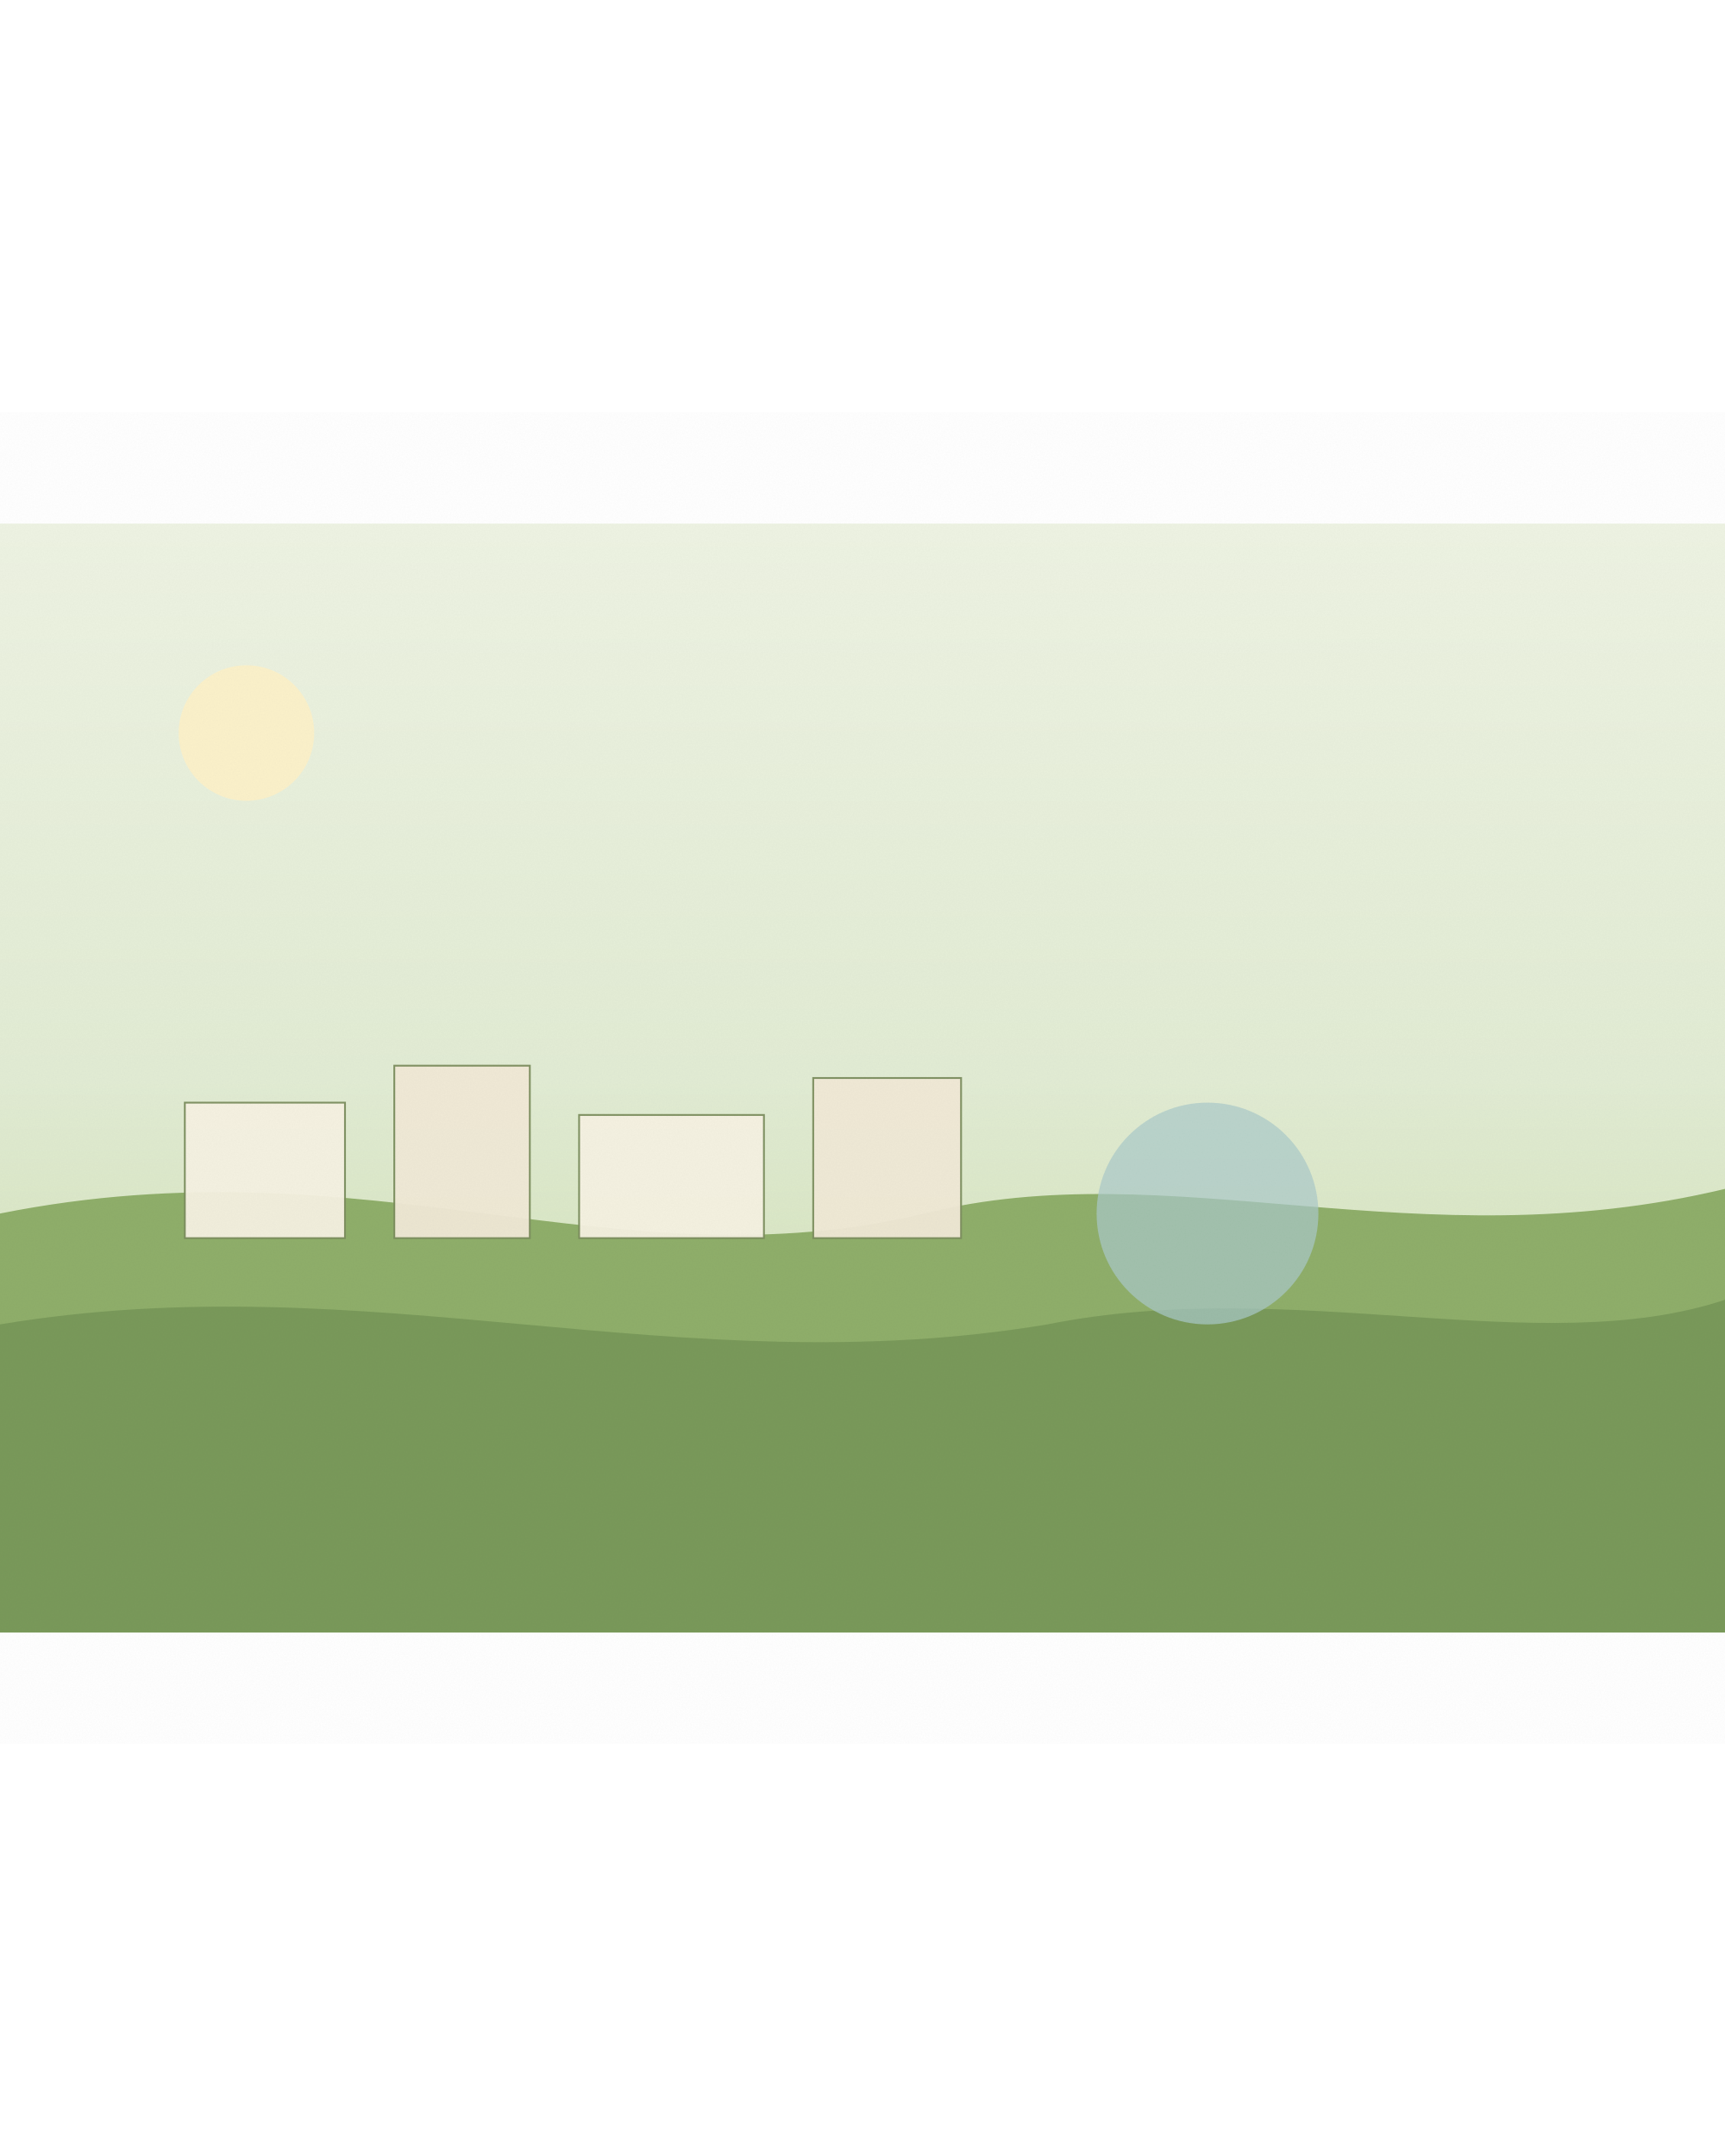
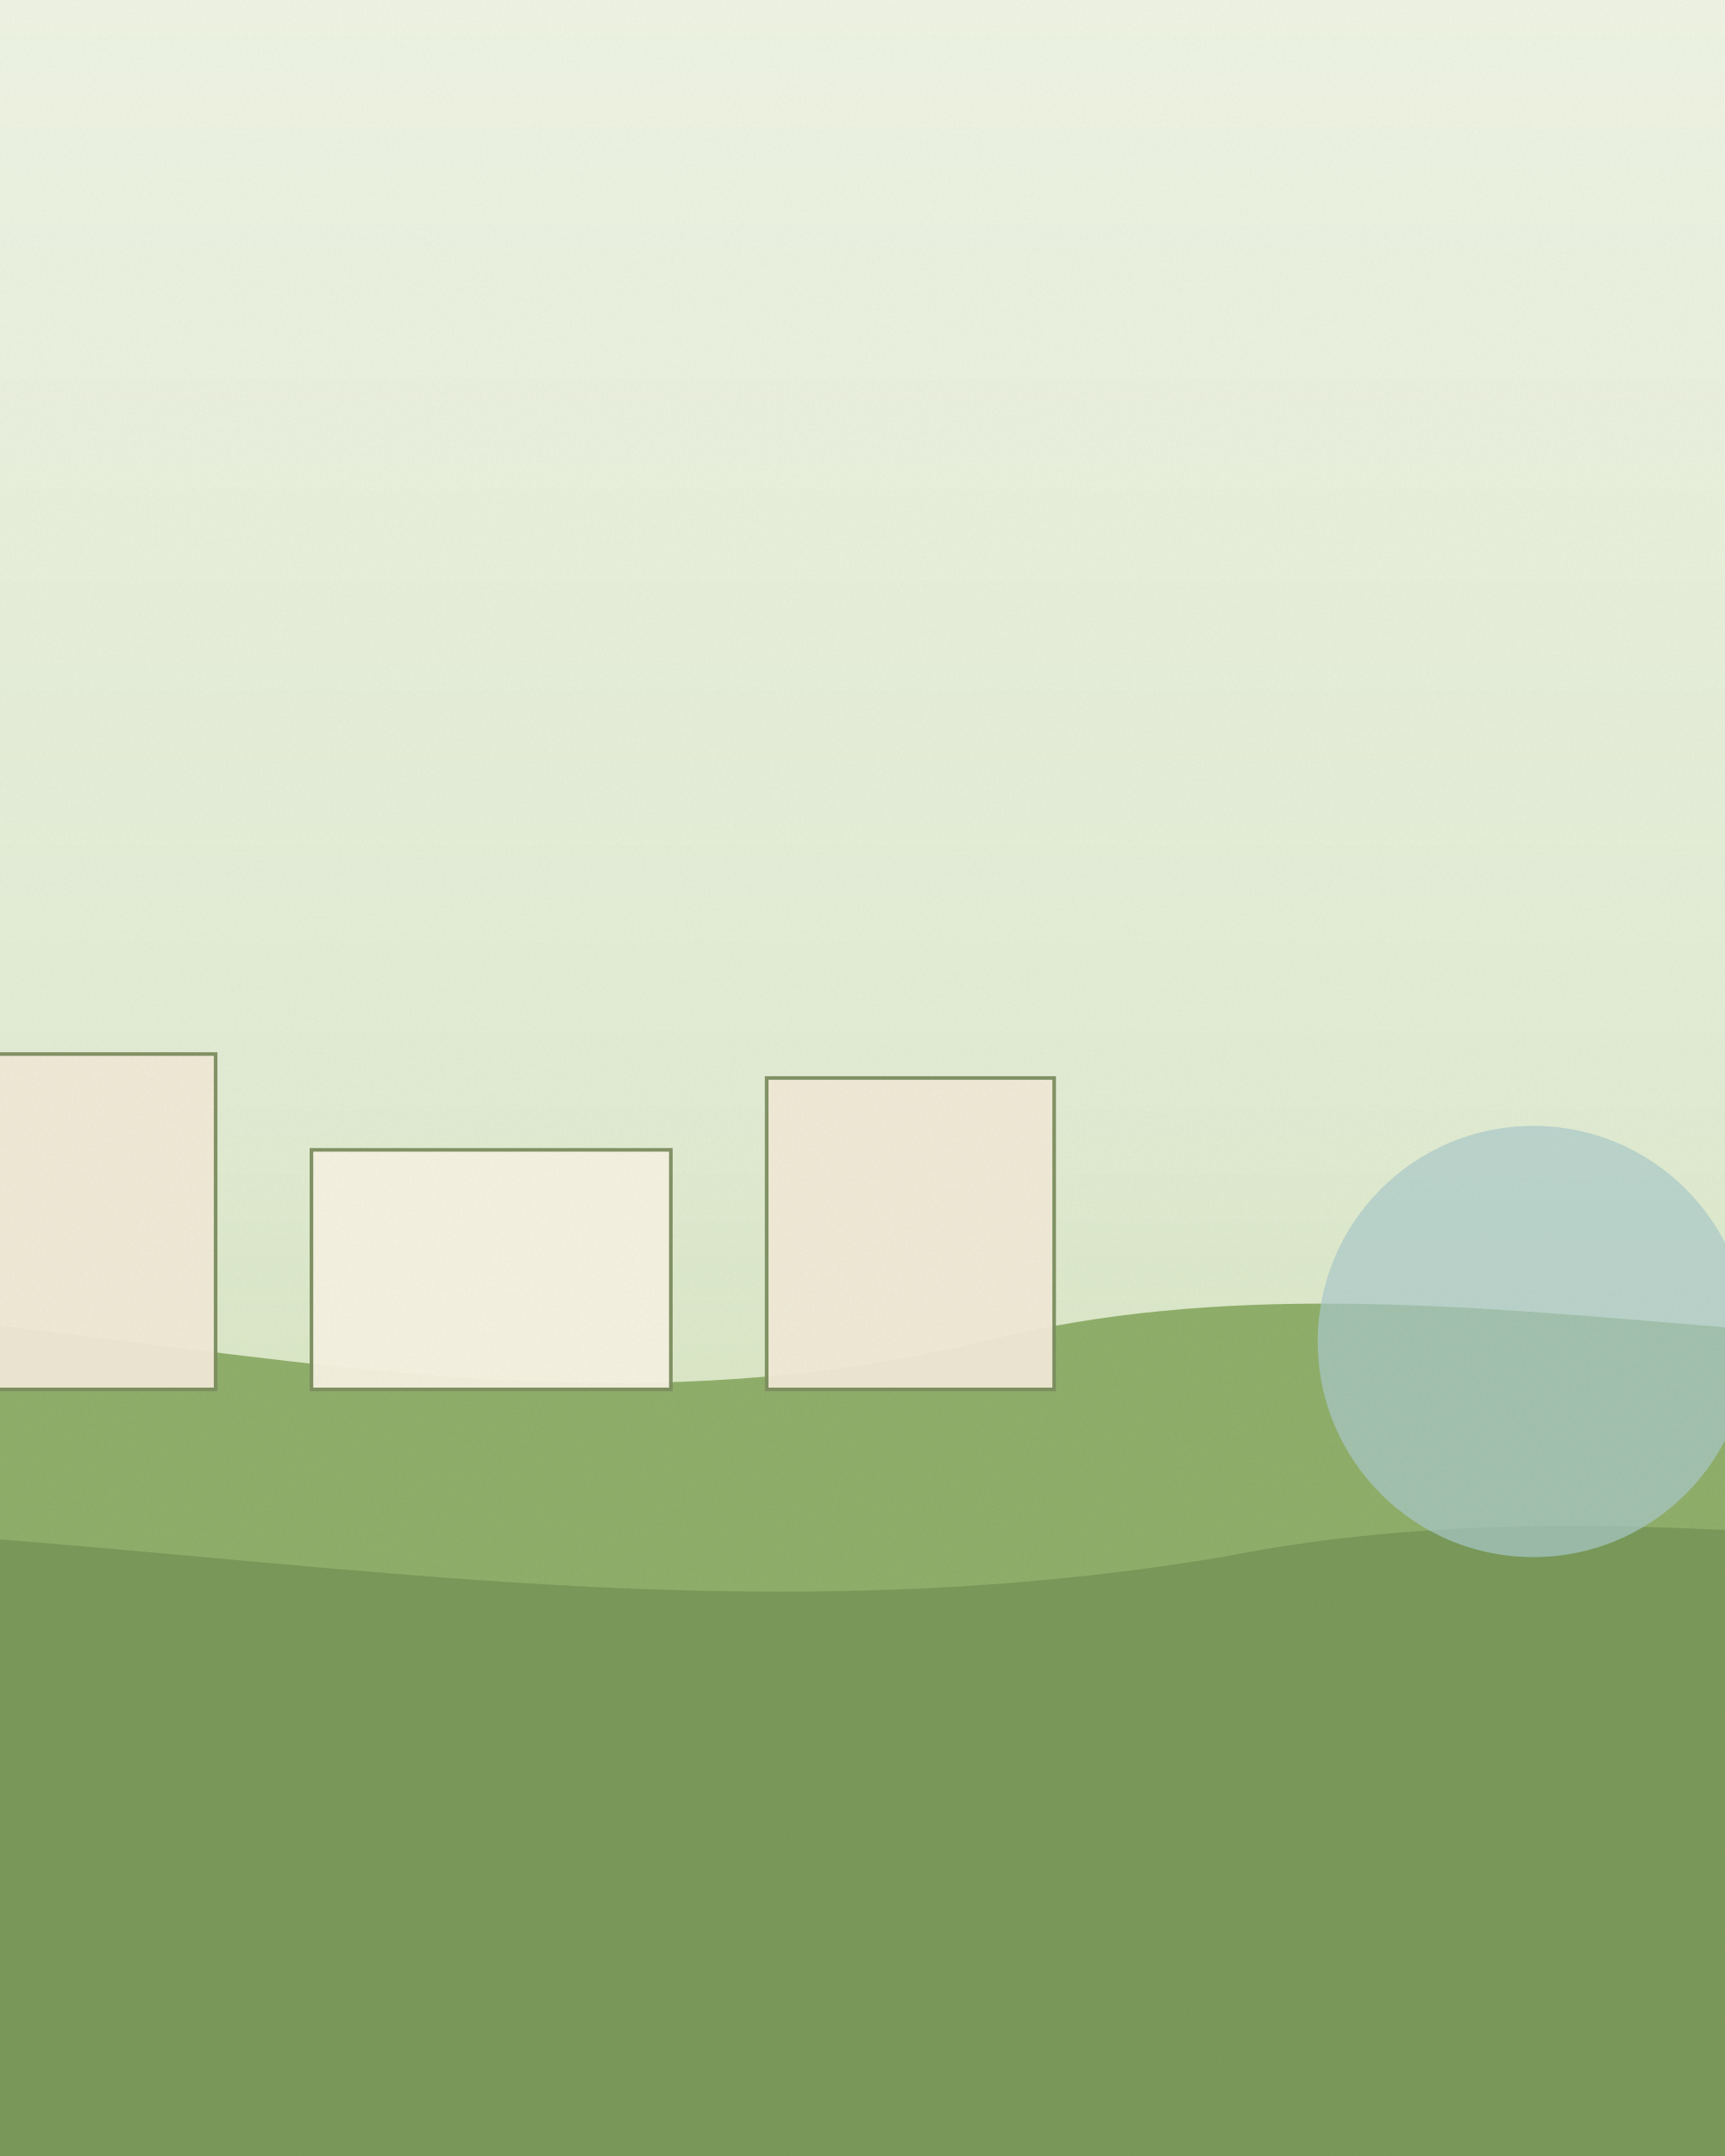
- <svg xmlns="http://www.w3.org/2000/svg" width="1200" height="1500" viewBox="0 0 1400 900">
+ <svg xmlns="http://www.w3.org/2000/svg" width="1200" height="1500" viewBox="0 0 1400 900" preserveAspectRatio="xMidYMid slice">
  <defs>
    <linearGradient id="skyg" x1="0" y1="0" x2="0" y2="1">
      <stop offset="0%" stop-color="#eef3e3" />
      <stop offset="50%" stop-color="#e2ecd4" />
      <stop offset="100%" stop-color="#c7dba3" />
    </linearGradient>
    <filter id="gg">
      <feTurbulence type="fractalNoise" baseFrequency="0.85" numOctaves="2" stitchTiles="stitch" result="noise" />
      <feColorMatrix in="noise" type="matrix" values="0 0 0 0 0  0 0 0 0 0  0 0 0 0 0  0 0 0 0.02 0" />
    </filter>
  </defs>
  <rect width="1400" height="900" fill="url(#skyg)" />
  <circle cx="200" cy="170" r="55" fill="#fdf1c8" opacity="0.9" />
  <path d="M0,560 C300,500 500,620 750,560 C950,510 1150,600 1400,540 L1400,900 L0,900 Z" fill="#8fae6a" />
  <path d="M0,650 C300,600 550,700 850,650 C1050,610 1250,680 1400,630 L1400,900 L0,900 Z" fill="#79995a" />
  <circle cx="980" cy="560" r="90" fill="#a9c9c9" opacity="0.7" />
  <g opacity="0.95">
    <rect x="150" y="470" width="130" height="110" fill="#f6f1e2" stroke="#7d8f5f" stroke-width="1.5" />
    <rect x="320" y="440" width="110" height="140" fill="#f0e9d6" stroke="#7d8f5f" stroke-width="1.5" />
    <rect x="470" y="480" width="150" height="100" fill="#f6f1e2" stroke="#7d8f5f" stroke-width="1.5" />
    <rect x="660" y="450" width="120" height="130" fill="#f0e9d6" stroke="#7d8f5f" stroke-width="1.5" />
  </g>
  <rect width="1400" height="900" filter="url(#gg)" />
</svg>
